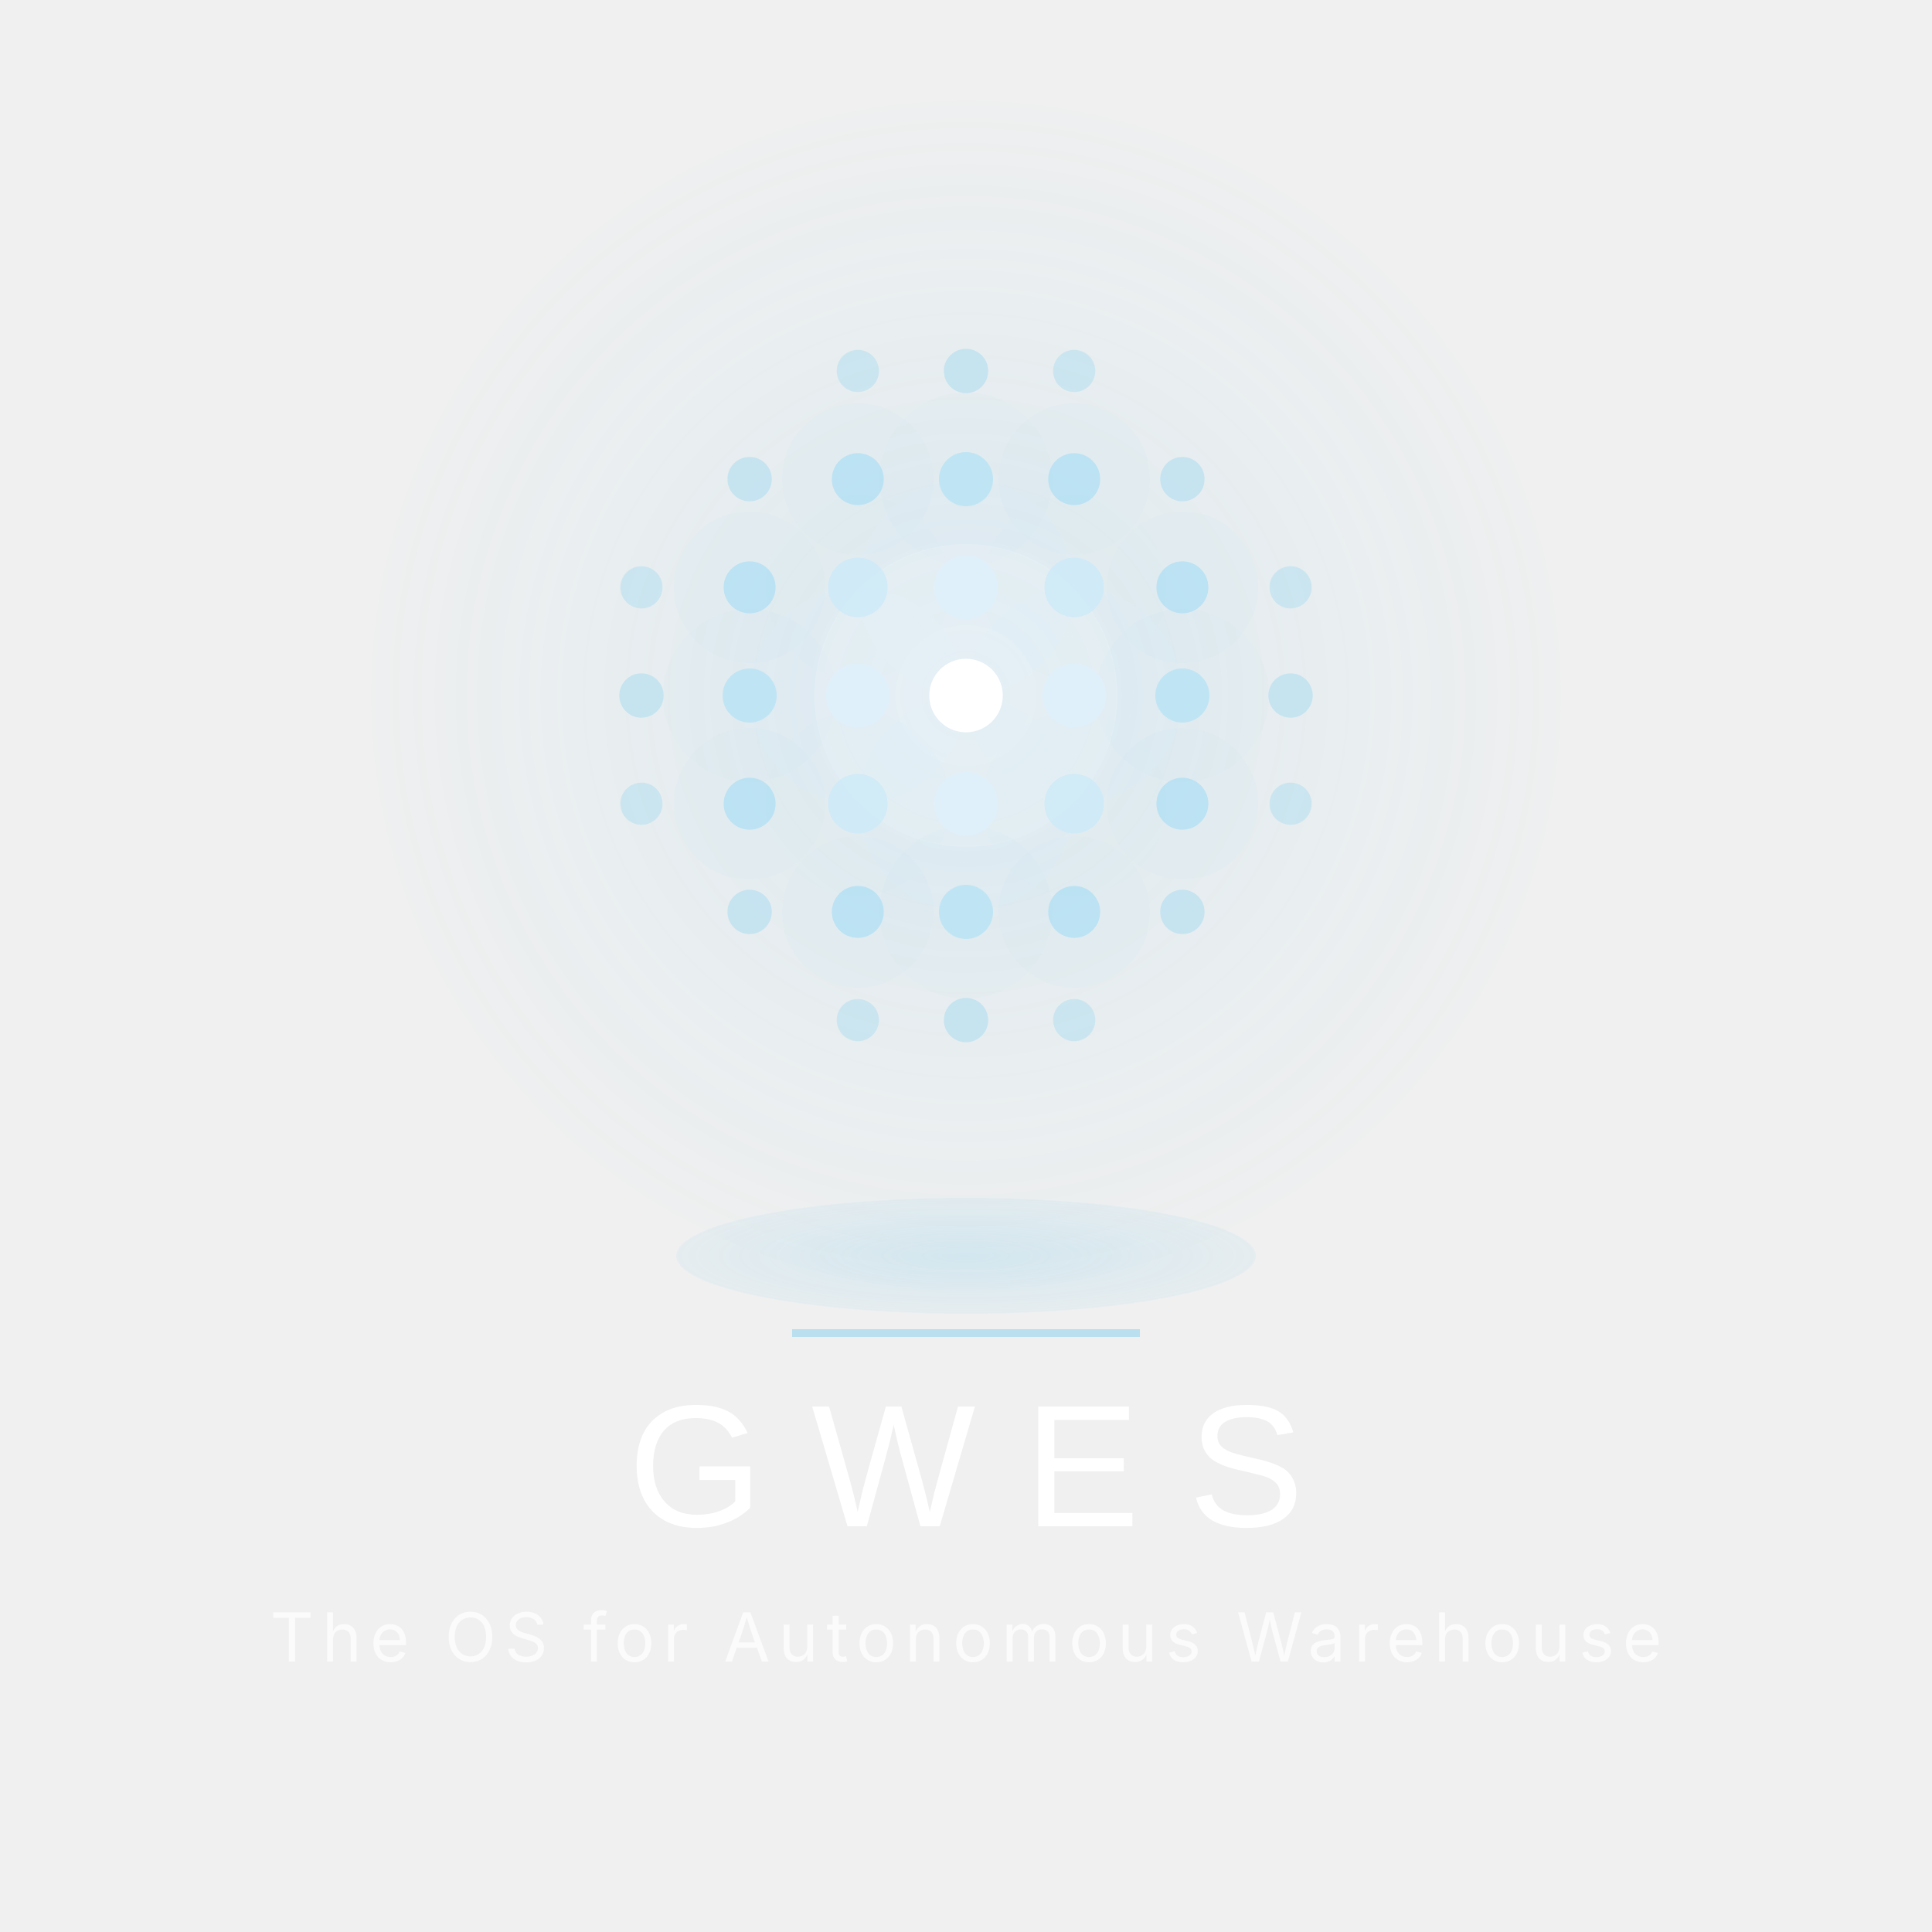
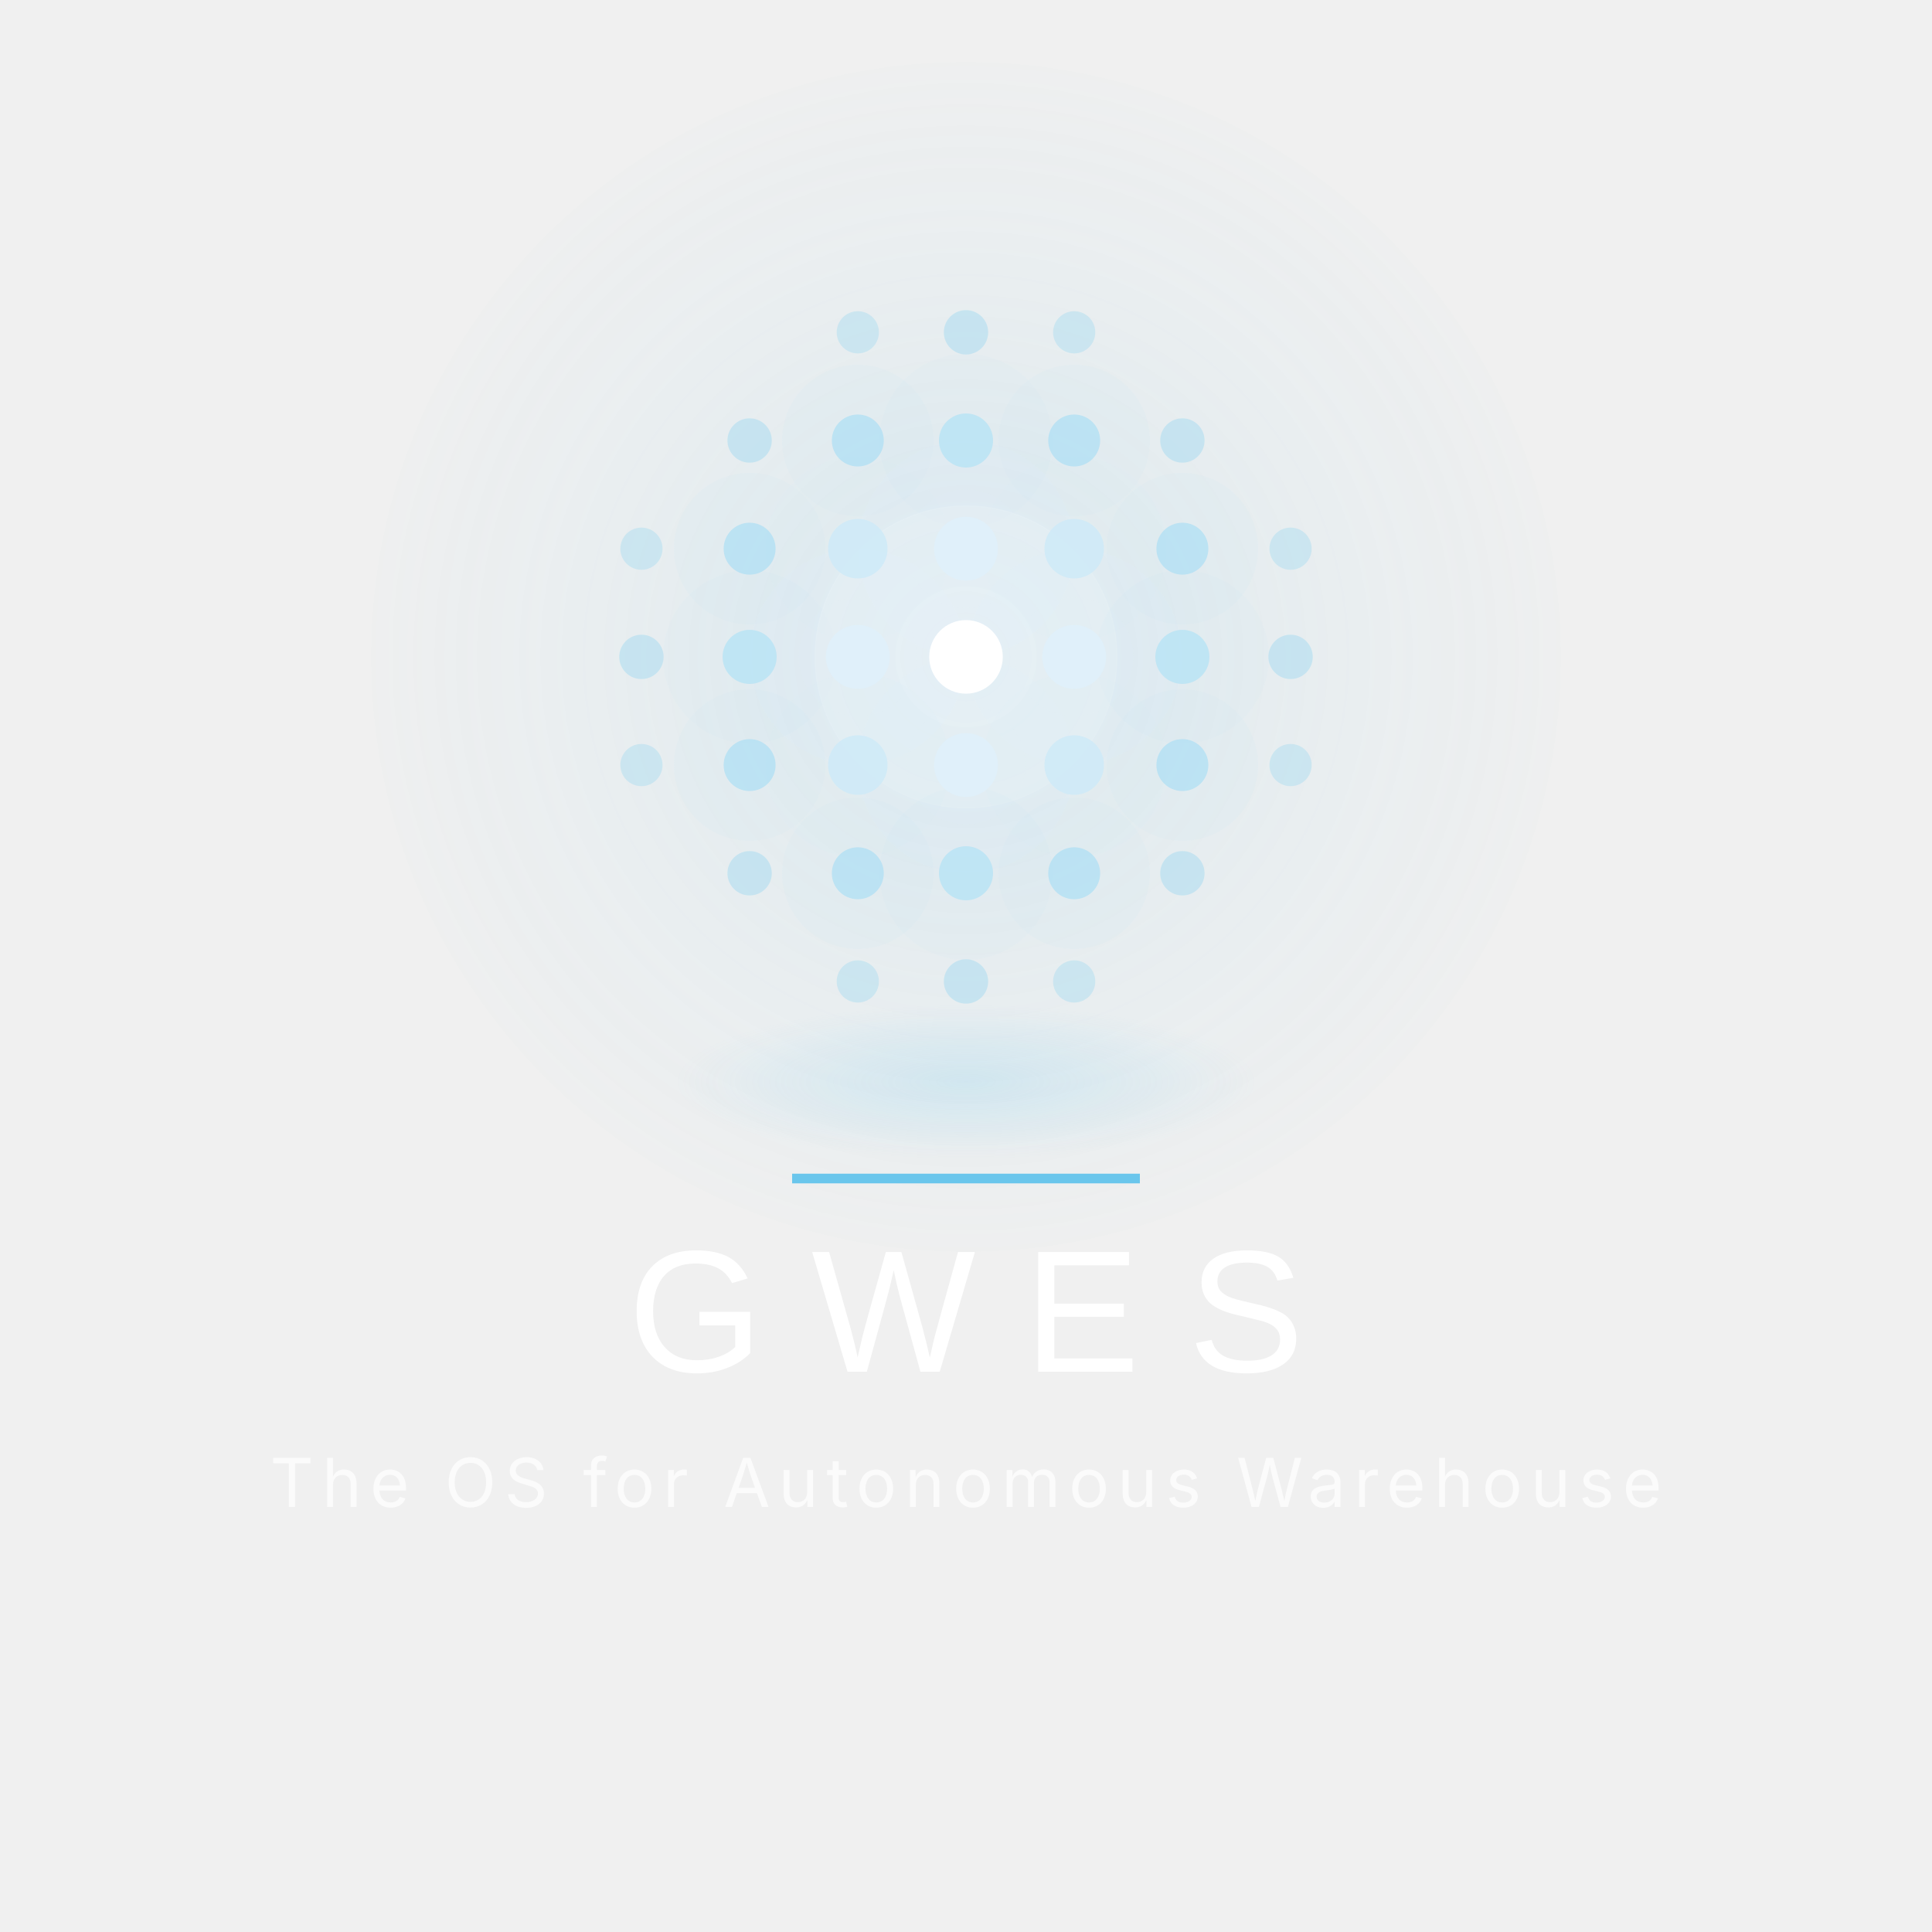
<svg xmlns="http://www.w3.org/2000/svg" viewBox="0 0 200 200">
  <defs>
    <radialGradient id="glow" cx="50%" cy="50%" r="55%">
      <stop offset="0%" stop-color="#5BC0EB" stop-opacity="0.12" />
      <stop offset="100%" stop-color="#5BC0EB" stop-opacity="0" />
    </radialGradient>
-     <radialGradient id="shadow" cx="50%" cy="50%" r="80%">
+     <radialGradient id="shadow" cx="50%" cy="50%" r="50%">
      <stop offset="0%" stop-color="#5BC0EB" stop-opacity="0.18" />
+       <stop offset="60%" stop-color="#5BC0EB" stop-opacity="0.08" />
      <stop offset="100%" stop-color="#5BC0EB" stop-opacity="0" />
    </radialGradient>
  </defs>
-   <g transform="translate(44, 16) scale(0.56)">
+   <g transform="translate(44, 12) scale(0.56)">
    <circle cx="100" cy="100" r="110" fill="url(#glow)" />
    <circle cx="80" cy="60" r="14" fill="#a8ddf4" opacity="0.06" />
    <circle cx="100" cy="60" r="16" fill="#b4e2f5" opacity="0.07" />
    <circle cx="120" cy="60" r="14" fill="#a8ddf4" opacity="0.06" />
    <circle cx="60" cy="80" r="14" fill="#a8ddf4" opacity="0.06" />
    <circle cx="80" cy="80" r="17" fill="#ceeaf8" opacity="0.09" />
    <circle cx="100" cy="80" r="20" fill="#dff0fb" opacity="0.11" />
    <circle cx="120" cy="80" r="17" fill="#ceeaf8" opacity="0.09" />
    <circle cx="140" cy="80" r="14" fill="#a8ddf4" opacity="0.06" />
    <circle cx="60" cy="100" r="16" fill="#b4e2f5" opacity="0.07" />
    <circle cx="80" cy="100" r="20" fill="#dff0fb" opacity="0.11" />
    <circle cx="100" cy="100" r="28" fill="#ffffff" opacity="0.14" />
    <circle cx="120" cy="100" r="20" fill="#dff0fb" opacity="0.11" />
    <circle cx="140" cy="100" r="16" fill="#b4e2f5" opacity="0.07" />
    <circle cx="60" cy="120" r="14" fill="#a8ddf4" opacity="0.06" />
    <circle cx="80" cy="120" r="17" fill="#ceeaf8" opacity="0.09" />
    <circle cx="100" cy="120" r="20" fill="#dff0fb" opacity="0.11" />
    <circle cx="120" cy="120" r="17" fill="#ceeaf8" opacity="0.09" />
    <circle cx="140" cy="120" r="14" fill="#a8ddf4" opacity="0.06" />
    <circle cx="80" cy="140" r="14" fill="#a8ddf4" opacity="0.06" />
    <circle cx="100" cy="140" r="16" fill="#b4e2f5" opacity="0.07" />
    <circle cx="120" cy="140" r="14" fill="#a8ddf4" opacity="0.06" />
    <circle cx="100" cy="80" r="11" fill="#dff0fb" opacity="0.04" />
    <circle cx="80" cy="100" r="11" fill="#dff0fb" opacity="0.04" />
    <circle cx="120" cy="100" r="11" fill="#dff0fb" opacity="0.04" />
    <circle cx="100" cy="120" r="11" fill="#dff0fb" opacity="0.04" />
    <circle cx="100" cy="100" r="13" fill="#ffffff" opacity="0.08" />
    <circle cx="80" cy="40" r="3.9" fill="#80d0f0" opacity="0.28" />
    <circle cx="100" cy="40" r="4.1" fill="#8ad4f1" opacity="0.36" />
    <circle cx="120" cy="40" r="3.9" fill="#80d0f0" opacity="0.28" />
    <circle cx="60" cy="60" r="4.1" fill="#8ad4f1" opacity="0.36" />
    <circle cx="80" cy="60" r="4.8" fill="#a8ddf4" opacity="0.66" />
    <circle cx="100" cy="60" r="5.0" fill="#b4e2f5" opacity="0.74" />
    <circle cx="120" cy="60" r="4.8" fill="#a8ddf4" opacity="0.66" />
    <circle cx="140" cy="60" r="4.1" fill="#8ad4f1" opacity="0.36" />
    <circle cx="40" cy="80" r="3.9" fill="#80d0f0" opacity="0.28" />
    <circle cx="60" cy="80" r="4.8" fill="#a8ddf4" opacity="0.66" />
    <circle cx="80" cy="80" r="5.5" fill="#ceeaf8" opacity="0.86" />
    <circle cx="100" cy="80" r="5.9" fill="#dff0fb" opacity="0.92" />
    <circle cx="120" cy="80" r="5.5" fill="#ceeaf8" opacity="0.86" />
    <circle cx="140" cy="80" r="4.8" fill="#a8ddf4" opacity="0.66" />
    <circle cx="160" cy="80" r="3.9" fill="#80d0f0" opacity="0.28" />
    <circle cx="40" cy="100" r="4.1" fill="#8ad4f1" opacity="0.36" />
    <circle cx="60" cy="100" r="5.0" fill="#b4e2f5" opacity="0.74" />
    <circle cx="80" cy="100" r="5.9" fill="#dff0fb" opacity="0.92" />
    <circle cx="100" cy="100" r="6.8" fill="#ffffff" opacity="1.0" />
    <circle cx="120" cy="100" r="5.9" fill="#dff0fb" opacity="0.92" />
    <circle cx="140" cy="100" r="5.0" fill="#b4e2f5" opacity="0.74" />
    <circle cx="160" cy="100" r="4.1" fill="#8ad4f1" opacity="0.36" />
    <circle cx="40" cy="120" r="3.9" fill="#80d0f0" opacity="0.28" />
    <circle cx="60" cy="120" r="4.8" fill="#a8ddf4" opacity="0.66" />
    <circle cx="80" cy="120" r="5.5" fill="#ceeaf8" opacity="0.86" />
    <circle cx="100" cy="120" r="5.9" fill="#dff0fb" opacity="0.92" />
    <circle cx="120" cy="120" r="5.5" fill="#ceeaf8" opacity="0.86" />
    <circle cx="140" cy="120" r="4.8" fill="#a8ddf4" opacity="0.66" />
    <circle cx="160" cy="120" r="3.9" fill="#80d0f0" opacity="0.28" />
    <circle cx="60" cy="140" r="4.1" fill="#8ad4f1" opacity="0.36" />
    <circle cx="80" cy="140" r="4.8" fill="#a8ddf4" opacity="0.66" />
    <circle cx="100" cy="140" r="5.0" fill="#b4e2f5" opacity="0.74" />
    <circle cx="120" cy="140" r="4.8" fill="#a8ddf4" opacity="0.66" />
    <circle cx="140" cy="140" r="4.1" fill="#8ad4f1" opacity="0.36" />
    <circle cx="80" cy="160" r="3.9" fill="#80d0f0" opacity="0.28" />
    <circle cx="100" cy="160" r="4.1" fill="#8ad4f1" opacity="0.36" />
    <circle cx="120" cy="160" r="3.9" fill="#80d0f0" opacity="0.28" />
  </g>
-   <ellipse cx="100" cy="130" rx="30" ry="6" fill="url(#shadow)" />
-   <line x1="82" y1="138" x2="118" y2="138" stroke="#6ac6ec" stroke-width="0.8" opacity="0.4" />
-   <text x="100" y="158" text-anchor="middle" font-family="'Archivo','Helvetica Neue',Arial,sans-serif" font-weight="400" font-size="18" letter-spacing="5" fill="#FFFFFF">GWES</text>
-   <text x="100" y="172" text-anchor="middle" font-family="'Inter',sans-serif" font-weight="400" font-size="7" letter-spacing="0.84" fill="#FFFFFF" opacity="0.7">The OS for Autonomous Warehouse</text>
+   <ellipse cx="100" cy="112" rx="30" ry="8" fill="url(#shadow)" />
+   <line x1="82" y1="122" x2="118" y2="122" stroke="#6AC6EC" stroke-width="1" />
+   <text x="100" y="142" text-anchor="middle" font-family="'Archivo','Helvetica Neue',Arial,sans-serif" font-weight="400" font-size="18" letter-spacing="5" fill="#FFFFFF">GWES</text>
+   <text x="100" y="156" text-anchor="middle" font-family="'Inter',sans-serif" font-weight="400" font-size="7" letter-spacing="0.84" fill="#FFFFFF" opacity="0.7">The OS for Autonomous Warehouse</text>
</svg>
